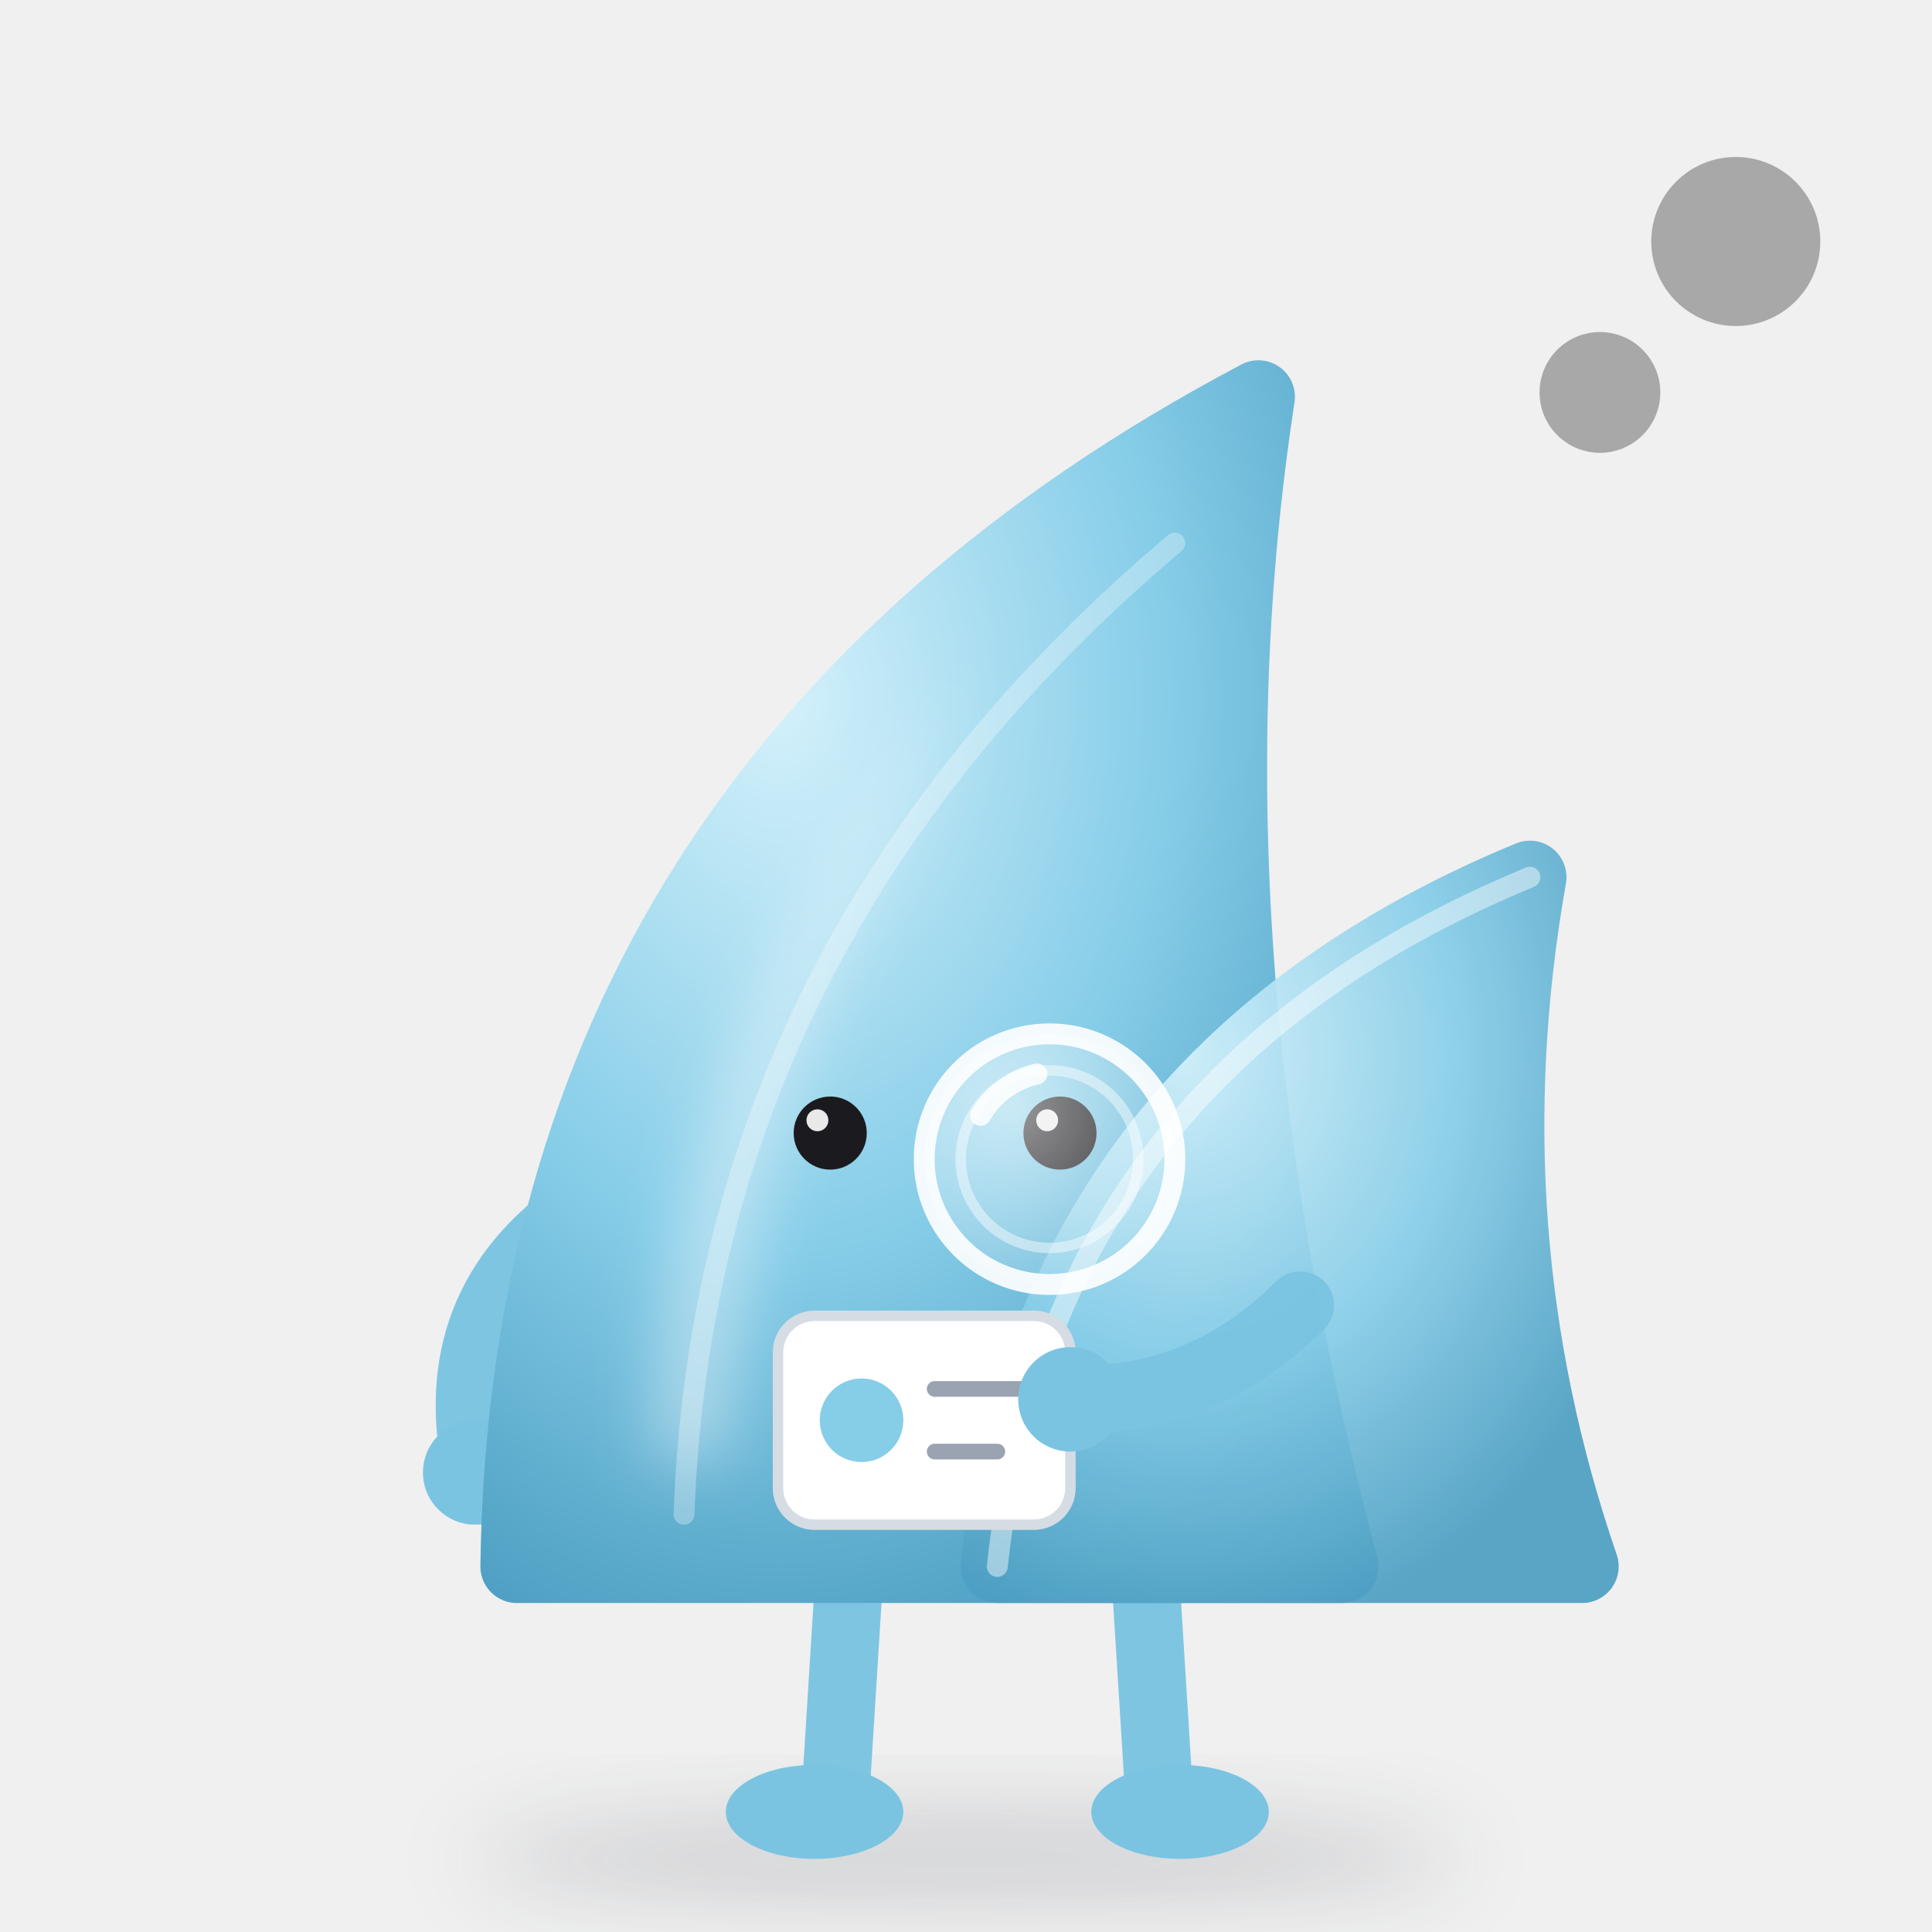
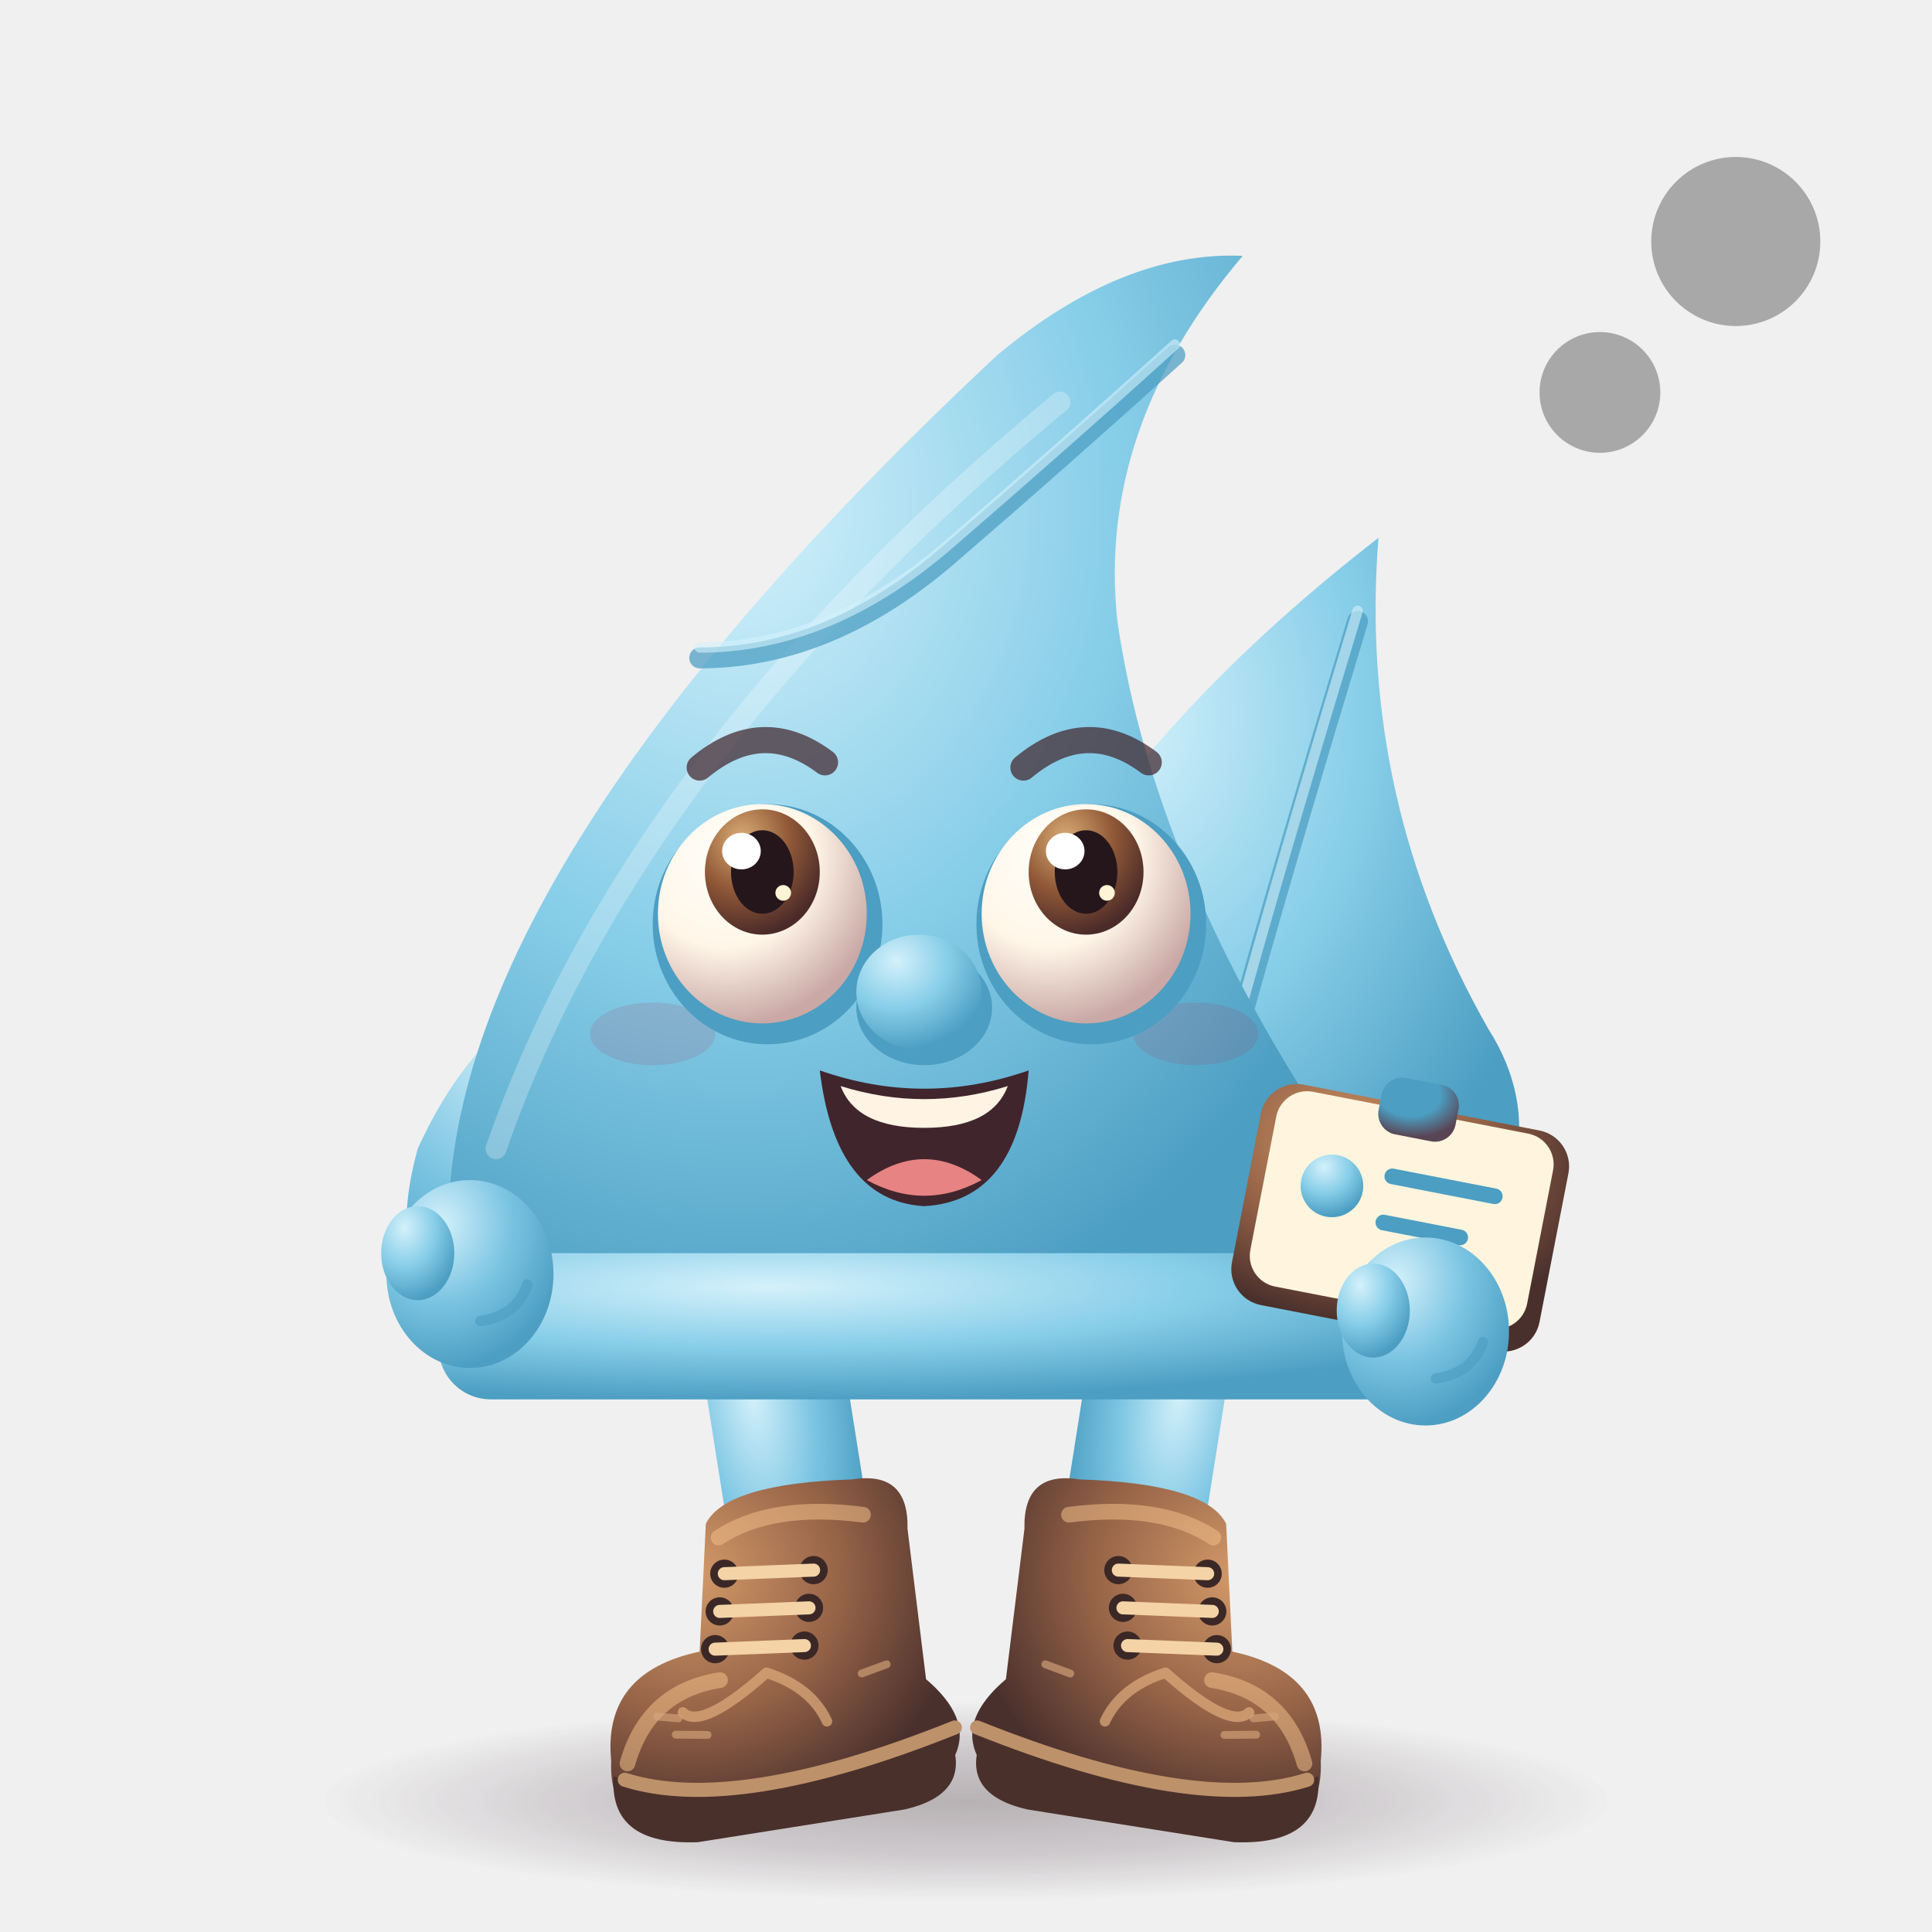
<svg xmlns="http://www.w3.org/2000/svg" viewBox="0 0 64 64" width="160" height="160" role="img" aria-label="Sydney, People, planning">
  <defs>
-     <radialGradient id="sm-sydney-b" cx="32%" cy="26%" r="85%">
+     <radialGradient id="sm-sydney-clay" cx="32%" cy="23%" r="78%">
      <stop offset="0" stop-color="#D4F1FB" />
-       <stop offset=".55" stop-color="#86CDE8" />
+       <stop offset="0.54" stop-color="#86CDE8" />
      <stop offset="1" stop-color="#4C9EC2" />
    </radialGradient>
-     <radialGradient id="sm-sydney-l" cx="35%" cy="30%" r="75%">
-       <stop offset="0" stop-color="#fff" stop-opacity=".55" />
-       <stop offset="1" stop-color="#fff" stop-opacity=".08" />
+     <radialGradient id="sm-sydney-arm" cx="32%" cy="23%" r="78%">
+       <stop offset="0" stop-color="#D4F1FB" />
+       <stop offset="0.54" stop-color="#7AC4E2" />
+       <stop offset="1" stop-color="#4C9EC2" />
    </radialGradient>
-     <filter id="sm-sydney-f" x="-20%" y="-20%" width="140%" height="140%">
-       <feGaussianBlur stdDeviation="6" />
-     </filter>
-     <filter id="sm-sydney-s" x="-50%" y="-50%" width="200%" height="200%">
-       <feGaussianBlur stdDeviation="8" />
-     </filter>
+     <radialGradient id="sm-sydney-recess" cx="32%" cy="23%" r="78%">
+       <stop offset="0" stop-color="#4C9EC2" />
+       <stop offset="0.54" stop-color="#4C9EC2" />
+       <stop offset="1" stop-color="#594454" />
+     </radialGradient>
+     <radialGradient id="sm-sydney-boot" cx="32%" cy="23%" r="78%">
+       <stop offset="0" stop-color="#d39a69" />
+       <stop offset="0.54" stop-color="#966347" />
+       <stop offset="1" stop-color="#4a302d" />
+     </radialGradient>
+     <radialGradient id="sm-sydney-wood" cx="32%" cy="23%" r="78%">
+       <stop offset="0" stop-color="#ffe0a6" />
+       <stop offset="0.54" stop-color="#bb8051" />
+       <stop offset="1" stop-color="#774231" />
+     </radialGradient>
+     <radialGradient id="sm-sydney-gold" cx="32%" cy="23%" r="78%">
+       <stop offset="0" stop-color="#fff5bb" />
+       <stop offset="0.54" stop-color="#ebba54" />
+       <stop offset="1" stop-color="#aa612e" />
+     </radialGradient>
+     <radialGradient id="sm-sydney-red" cx="32%" cy="23%" r="78%">
+       <stop offset="0" stop-color="#ffb3a4" />
+       <stop offset="0.54" stop-color="#e47065" />
+       <stop offset="1" stop-color="#a53247" />
+     </radialGradient>
+     <radialGradient id="sm-sydney-white" cx="32%" cy="23%" r="78%">
+       <stop offset="0" stop-color="#fffef9" />
+       <stop offset="0.54" stop-color="#fff6e8" />
+       <stop offset="1" stop-color="#c9a8a5" />
+     </radialGradient>
+     <radialGradient id="sm-sydney-iris" cx="32%" cy="23%" r="78%">
+       <stop offset="0" stop-color="#d9ab73" />
+       <stop offset="0.54" stop-color="#905837" />
+       <stop offset="1" stop-color="#4b2b29" />
+     </radialGradient>
+     <radialGradient id="sm-sydney-floor">
+       <stop stop-color="#38252e" stop-opacity=".31" />
+       <stop offset=".55" stop-color="#483442" stop-opacity=".2" />
+       <stop offset="1" stop-color="#483442" stop-opacity="0" />
+     </radialGradient>
  </defs>
  <g transform="scale(0.17297) translate(35 0)">
-     <ellipse cx="150" cy="356" rx="95" ry="10" fill="#1B2430" opacity=".14" filter="url(#sm-sydney-s)" />
-     <path d="M128 296 L125 344" fill="none" stroke="#7AC4E2" stroke-width="13" stroke-linecap="round" stroke-linejoin="round" opacity=".96" />
-     <path d="M184 296 L187 344" fill="none" stroke="#7AC4E2" stroke-width="13" stroke-linecap="round" stroke-linejoin="round" opacity=".96" />
-     <ellipse cx="121" cy="347" rx="17" ry="9" fill="#7AC4E2" />
-     <ellipse cx="191" cy="347" rx="17" ry="9" fill="#7AC4E2" />
-     <path d="M78 230 Q50 248 56 280" fill="none" stroke="#7AC4E2" stroke-width="13" stroke-linecap="round" stroke-linejoin="round" opacity=".96" />
-     <circle cx="56" cy="282" r="10" fill="#7AC4E2" />
-     <path d="M64 300 Q66 150 206 76 Q190 180 222 300 Z" fill="url(#sm-sydney-b)" stroke="url(#sm-sydney-b)" stroke-width="14" stroke-linejoin="round" />
-     <path d="M156 300 Q166 206 258 168 Q246 236 268 300 Z" fill="url(#sm-sydney-b)" stroke="url(#sm-sydney-b)" stroke-width="14" stroke-linejoin="round" opacity=".92" />
-     <path d="M156 300 Q166 206 258 168" fill="none" stroke="#fff" stroke-opacity=".45" stroke-width="4" stroke-linecap="round" />
-     <path d="M96 290 Q100 180 190 104" fill="none" stroke="#fff" stroke-opacity=".3" stroke-width="4" stroke-linecap="round" stroke-linejoin="round" />
-     <path d="M90 280 Q92 200 150 130 Q110 200 104 280 Z" fill="#fff" opacity=".42" filter="url(#sm-sydney-f)" />
-     <g>
-       <circle cx="124" cy="217" r="7" fill="#1B1B1F" />
-       <circle cx="121.55" cy="214.55" r="2.1" fill="#fff" opacity=".9" />
-       <circle cx="168" cy="217" r="7" fill="#1B1B1F" />
-       <circle cx="165.55" cy="214.55" r="2.1" fill="#fff" opacity=".9" />
+     <ellipse cx="150" cy="345" rx="123" ry="19" fill="url(#sm-sydney-floor)" />
+     <g transform="translate(119 302) rotate(-9) scale(1 1)">
+       <rect x="-13" y="-53" width="27" height="71" rx="13" fill="url(#sm-sydney-arm)" />
+       <path d="M-17-13Q-12-20 12-17Q23-17 21-6L20 23Q32 37 14 45H-27Q-45 44-42 29Q-41 12-22 11Z" fill="url(#sm-sydney-boot)" />
+       <path d="M-42 32Q-24 42 22 32Q27 46 12 47H-28Q-45 45-42 32Z" fill="#49302b" />
+       <path d="M-40 33Q-20 43 24 33" fill="none" stroke="#bd9169" stroke-width="2.7" stroke-linecap="round" stroke-linejoin="round" />
+       <path d="M-39 30Q-33 17-19 17M-15-10Q-4-15 13-10" fill="none" stroke="#f1bd89" stroke-width="3" opacity="0.55" stroke-linecap="round" stroke-linejoin="round" />
+       <ellipse cx="-15" cy="-3" rx="2.7" ry="2.7" fill="#3b2826" />
+       <ellipse cx="2" cy="-1" rx="2.7" ry="2.7" fill="#3b2826" />
+       <path d="M-15 -3l17 2" fill="none" stroke="#f4d3a6" stroke-width="2.5" stroke-linecap="round" stroke-linejoin="round" />
+       <ellipse cx="-17" cy="4" rx="2.7" ry="2.7" fill="#3b2826" />
+       <ellipse cx="0" cy="6" rx="2.7" ry="2.7" fill="#3b2826" />
+       <path d="M-17 4l17 2" fill="none" stroke="#f4d3a6" stroke-width="2.5" stroke-linecap="round" stroke-linejoin="round" />
+       <ellipse cx="-19" cy="11" rx="2.7" ry="2.7" fill="#3b2826" />
+       <ellipse cx="-2" cy="13" rx="2.7" ry="2.7" fill="#3b2826" />
+       <path d="M-19 11l17 2" fill="none" stroke="#f4d3a6" stroke-width="2.5" stroke-linecap="round" stroke-linejoin="round" />
+       <path d="M-10 17q-14 9-17 5M-10 17q8 4 10 11" fill="none" stroke="#dfad7d" stroke-width="2" opacity="0.7" stroke-linecap="round" stroke-linejoin="round" />
+       <path d="M-29 26l6 1m-9-5l4 1m36-3l5-1" fill="none" stroke="#d5a47a" stroke-width="1.5" opacity="0.65" stroke-linecap="round" stroke-linejoin="round" />
    </g>
-     <circle cx="166" cy="222" r="24" fill="url(#sm-sydney-l)" stroke="#fff" stroke-opacity=".9" stroke-width="4" />
-     <circle cx="166" cy="222" r="17" fill="none" stroke="#fff" stroke-opacity=".45" stroke-width="2" />
-     <path d="M152.8 213.6 A16.8 16.8 0 0 1 163.6 205.68" fill="none" stroke="#fff" stroke-width="4" stroke-linecap="round" opacity=".85" />
-     <path d="M134 258 Q144 266 154 258" fill="none" stroke="#1B1B1F" stroke-width="3" stroke-linecap="round" opacity=".7" />
-     <rect x="114" y="252" width="56" height="40" rx="7" fill="#fff" stroke="#D6DCE4" stroke-width="2" />
-     <circle cx="130" cy="272" r="8" fill="#86CDE8" />
-     <path d="M144 266 h18 M144 278 h12" stroke="#9AA3B1" stroke-width="3" stroke-linecap="round" />
-     <path d="M214 250 Q196 268 172 268" fill="none" stroke="#7AC4E2" stroke-width="13" stroke-linecap="round" stroke-linejoin="round" opacity=".96" />
-     <circle cx="170" cy="268" r="10" fill="#7AC4E2" />
+     <g transform="translate(181 302) rotate(9) scale(-1 1)">
+       <rect x="-13" y="-53" width="27" height="71" rx="13" fill="url(#sm-sydney-arm)" />
+       <path d="M-17-13Q-12-20 12-17Q23-17 21-6L20 23Q32 37 14 45H-27Q-45 44-42 29Q-41 12-22 11Z" fill="url(#sm-sydney-boot)" />
+       <path d="M-42 32Q-24 42 22 32Q27 46 12 47H-28Q-45 45-42 32Z" fill="#49302b" />
+       <path d="M-40 33Q-20 43 24 33" fill="none" stroke="#bd9169" stroke-width="2.7" stroke-linecap="round" stroke-linejoin="round" />
+       <path d="M-39 30Q-33 17-19 17M-15-10Q-4-15 13-10" fill="none" stroke="#f1bd89" stroke-width="3" opacity="0.55" stroke-linecap="round" stroke-linejoin="round" />
+       <ellipse cx="-15" cy="-3" rx="2.7" ry="2.7" fill="#3b2826" />
+       <ellipse cx="2" cy="-1" rx="2.7" ry="2.7" fill="#3b2826" />
+       <path d="M-15 -3l17 2" fill="none" stroke="#f4d3a6" stroke-width="2.5" stroke-linecap="round" stroke-linejoin="round" />
+       <ellipse cx="-17" cy="4" rx="2.7" ry="2.7" fill="#3b2826" />
+       <ellipse cx="0" cy="6" rx="2.7" ry="2.7" fill="#3b2826" />
+       <path d="M-17 4l17 2" fill="none" stroke="#f4d3a6" stroke-width="2.5" stroke-linecap="round" stroke-linejoin="round" />
+       <ellipse cx="-19" cy="11" rx="2.7" ry="2.7" fill="#3b2826" />
+       <ellipse cx="-2" cy="13" rx="2.7" ry="2.7" fill="#3b2826" />
+       <path d="M-19 11l17 2" fill="none" stroke="#f4d3a6" stroke-width="2.5" stroke-linecap="round" stroke-linejoin="round" />
+       <path d="M-10 17q-14 9-17 5M-10 17q8 4 10 11" fill="none" stroke="#dfad7d" stroke-width="2" opacity="0.7" stroke-linecap="round" stroke-linejoin="round" />
+       <path d="M-29 26l6 1m-9-5l4 1m36-3l5-1" fill="none" stroke="#d5a47a" stroke-width="1.5" opacity="0.65" stroke-linecap="round" stroke-linejoin="round" />
+     </g>
+     <path d="M111 187Q65 176 45 220Q37 249 59 254Q76 247 76 225L110 211Z" fill="url(#sm-sydney-arm)" />
+     <path d="M207 183Q238 183 250 242L232 257Q219 209 204 222Z" fill="url(#sm-sydney-arm)" />
+     <path d="M145 237Q149 165 229 103Q225 153 250 197Q266 222 239 251Z" fill="url(#sm-sydney-clay)" />
+     <path d="M225 119Q201 198 192 236" fill="none" stroke="#4C9EC2" stroke-width="4" opacity="0.73" stroke-linecap="round" stroke-linejoin="round" />
+     <g transform="translate(0 -2)">
+       <path d="M225 119Q201 198 192 236" fill="none" stroke="#D4F1FB" stroke-width="2" opacity="0.6" stroke-linecap="round" stroke-linejoin="round" />
+     </g>
+     <path d="M51 238Q48 169 156 68Q180 48 203 49Q175 82 179 119Q186 167 221 219Q235 246 209 259H75Q56 256 51 238Z" fill="url(#sm-sydney-clay)" />
+     <path d="M60 220Q86 145 168 77" fill="none" stroke="white" stroke-width="4" opacity="0.26" stroke-linecap="round" stroke-linejoin="round" />
+     <path d="M99 126Q124 126 147 106Q169 87 190 68" fill="none" stroke="#4C9EC2" stroke-width="4" opacity="0.73" stroke-linecap="round" stroke-linejoin="round" />
+     <g transform="translate(0 -2)">
+       <path d="M99 126Q124 126 147 106Q169 87 190 68" fill="none" stroke="#D4F1FB" stroke-width="2" opacity="0.6" stroke-linecap="round" stroke-linejoin="round" />
+     </g>
+     <rect x="49" y="240" width="198" height="28" rx="10" fill="url(#sm-sydney-clay)" />
+     <ellipse cx="55" cy="244" rx="16" ry="18" fill="url(#sm-sydney-arm)" />
+     <ellipse cx="45" cy="240" rx="7" ry="9" fill="url(#sm-sydney-clay)" />
+     <path d="M57 253q7 -1 9 -7" fill="none" stroke="#4C9EC2" stroke-width="2" opacity="0.65" stroke-linecap="round" stroke-linejoin="round" />
+     <g transform="translate(142 175)">
+       <ellipse cx="-52" cy="23" rx="12" ry="6" fill="#a63655" opacity=".15" />
+       <ellipse cx="52" cy="23" rx="12" ry="6" fill="#a63655" opacity=".15" />
+       <g>
+         <g transform="translate(-31 0)">
+           <path d="M-12 -28Q0 -38 12 -29" fill="none" stroke="#41252C" stroke-width="5" opacity="0.72" stroke-linecap="round" stroke-linejoin="round" />
+           <ellipse cx="1" cy="2" rx="22" ry="23" fill="#4C9EC2" />
+           <ellipse cx="0" cy="0" rx="20" ry="21" fill="url(#sm-sydney-white)" />
+           <ellipse cx="0" cy="-8" rx="11" ry="12" fill="url(#sm-sydney-iris)" />
+           <ellipse cx="0" cy="-8" rx="6" ry="8" fill="#25161c" />
+           <ellipse cx="-4" cy="-12" rx="3.7" ry="3.5" fill="white" />
+           <ellipse cx="4" cy="-4" rx="1.5" ry="1.5" fill="#fff4d5" />
+         </g>
+         <g transform="translate(31 0)">
+           <path d="M-12 -28Q0 -38 12 -29" fill="none" stroke="#41252C" stroke-width="5" opacity="0.72" stroke-linecap="round" stroke-linejoin="round" />
+           <ellipse cx="1" cy="2" rx="22" ry="23" fill="#4C9EC2" />
+           <ellipse cx="0" cy="0" rx="20" ry="21" fill="url(#sm-sydney-white)" />
+           <ellipse cx="0" cy="-8" rx="11" ry="12" fill="url(#sm-sydney-iris)" />
+           <ellipse cx="0" cy="-8" rx="6" ry="8" fill="#25161c" />
+           <ellipse cx="-4" cy="-12" rx="3.7" ry="3.5" fill="white" />
+           <ellipse cx="4" cy="-4" rx="1.5" ry="1.5" fill="#fff4d5" />
+         </g>
+       </g>
+       <ellipse cx="0" cy="18" rx="13" ry="11" fill="#4C9EC2" />
+       <ellipse cx="-1" cy="15" rx="12" ry="11" fill="url(#sm-sydney-clay)" />
+       <path d="M-20 30Q0 37 20 30Q18 55 0 56Q-17 55-20 30Z" fill="#41252C" />
+       <path d="M-16 33Q0 38 16 33Q13 41 0 41Q-13 41-16 33Z" fill="#fff4e4" />
+       <path d="M-11 51Q0 43 11 51Q0 57-11 51Z" fill="#e78383" />
+     </g>
+     <g transform="rotate(11 235 229)">
+       <rect x="204" y="212" width="60" height="43" rx="7" fill="url(#sm-sydney-boot)" />
+       <rect x="207" y="213" width="54" height="38" rx="6" fill="#fff5de" />
+       <rect x="226" y="207" width="15" height="11" rx="4" fill="url(#sm-sydney-recess)" />
+       <ellipse cx="220" cy="230" rx="6" ry="6" fill="url(#sm-sydney-clay)" />
+       <path d="M231 226H251M231 235H246" fill="none" stroke="#4C9EC2" stroke-width="3" stroke-linecap="round" stroke-linejoin="round" />
+     </g>
+     <ellipse cx="238" cy="255" rx="16" ry="18" fill="url(#sm-sydney-arm)" />
+     <ellipse cx="228" cy="251" rx="7" ry="9" fill="url(#sm-sydney-clay)" />
+     <path d="M240 264q7 -1 9 -7" fill="none" stroke="#4C9EC2" stroke-width="2" opacity="0.65" stroke-linecap="round" stroke-linejoin="round" />
  </g>
  <circle cx="53" cy="13" r="2" fill="#a8a8a8" />
  <circle cx="57.5" cy="8" r="2.8" fill="#a8a8a8" />
</svg>
